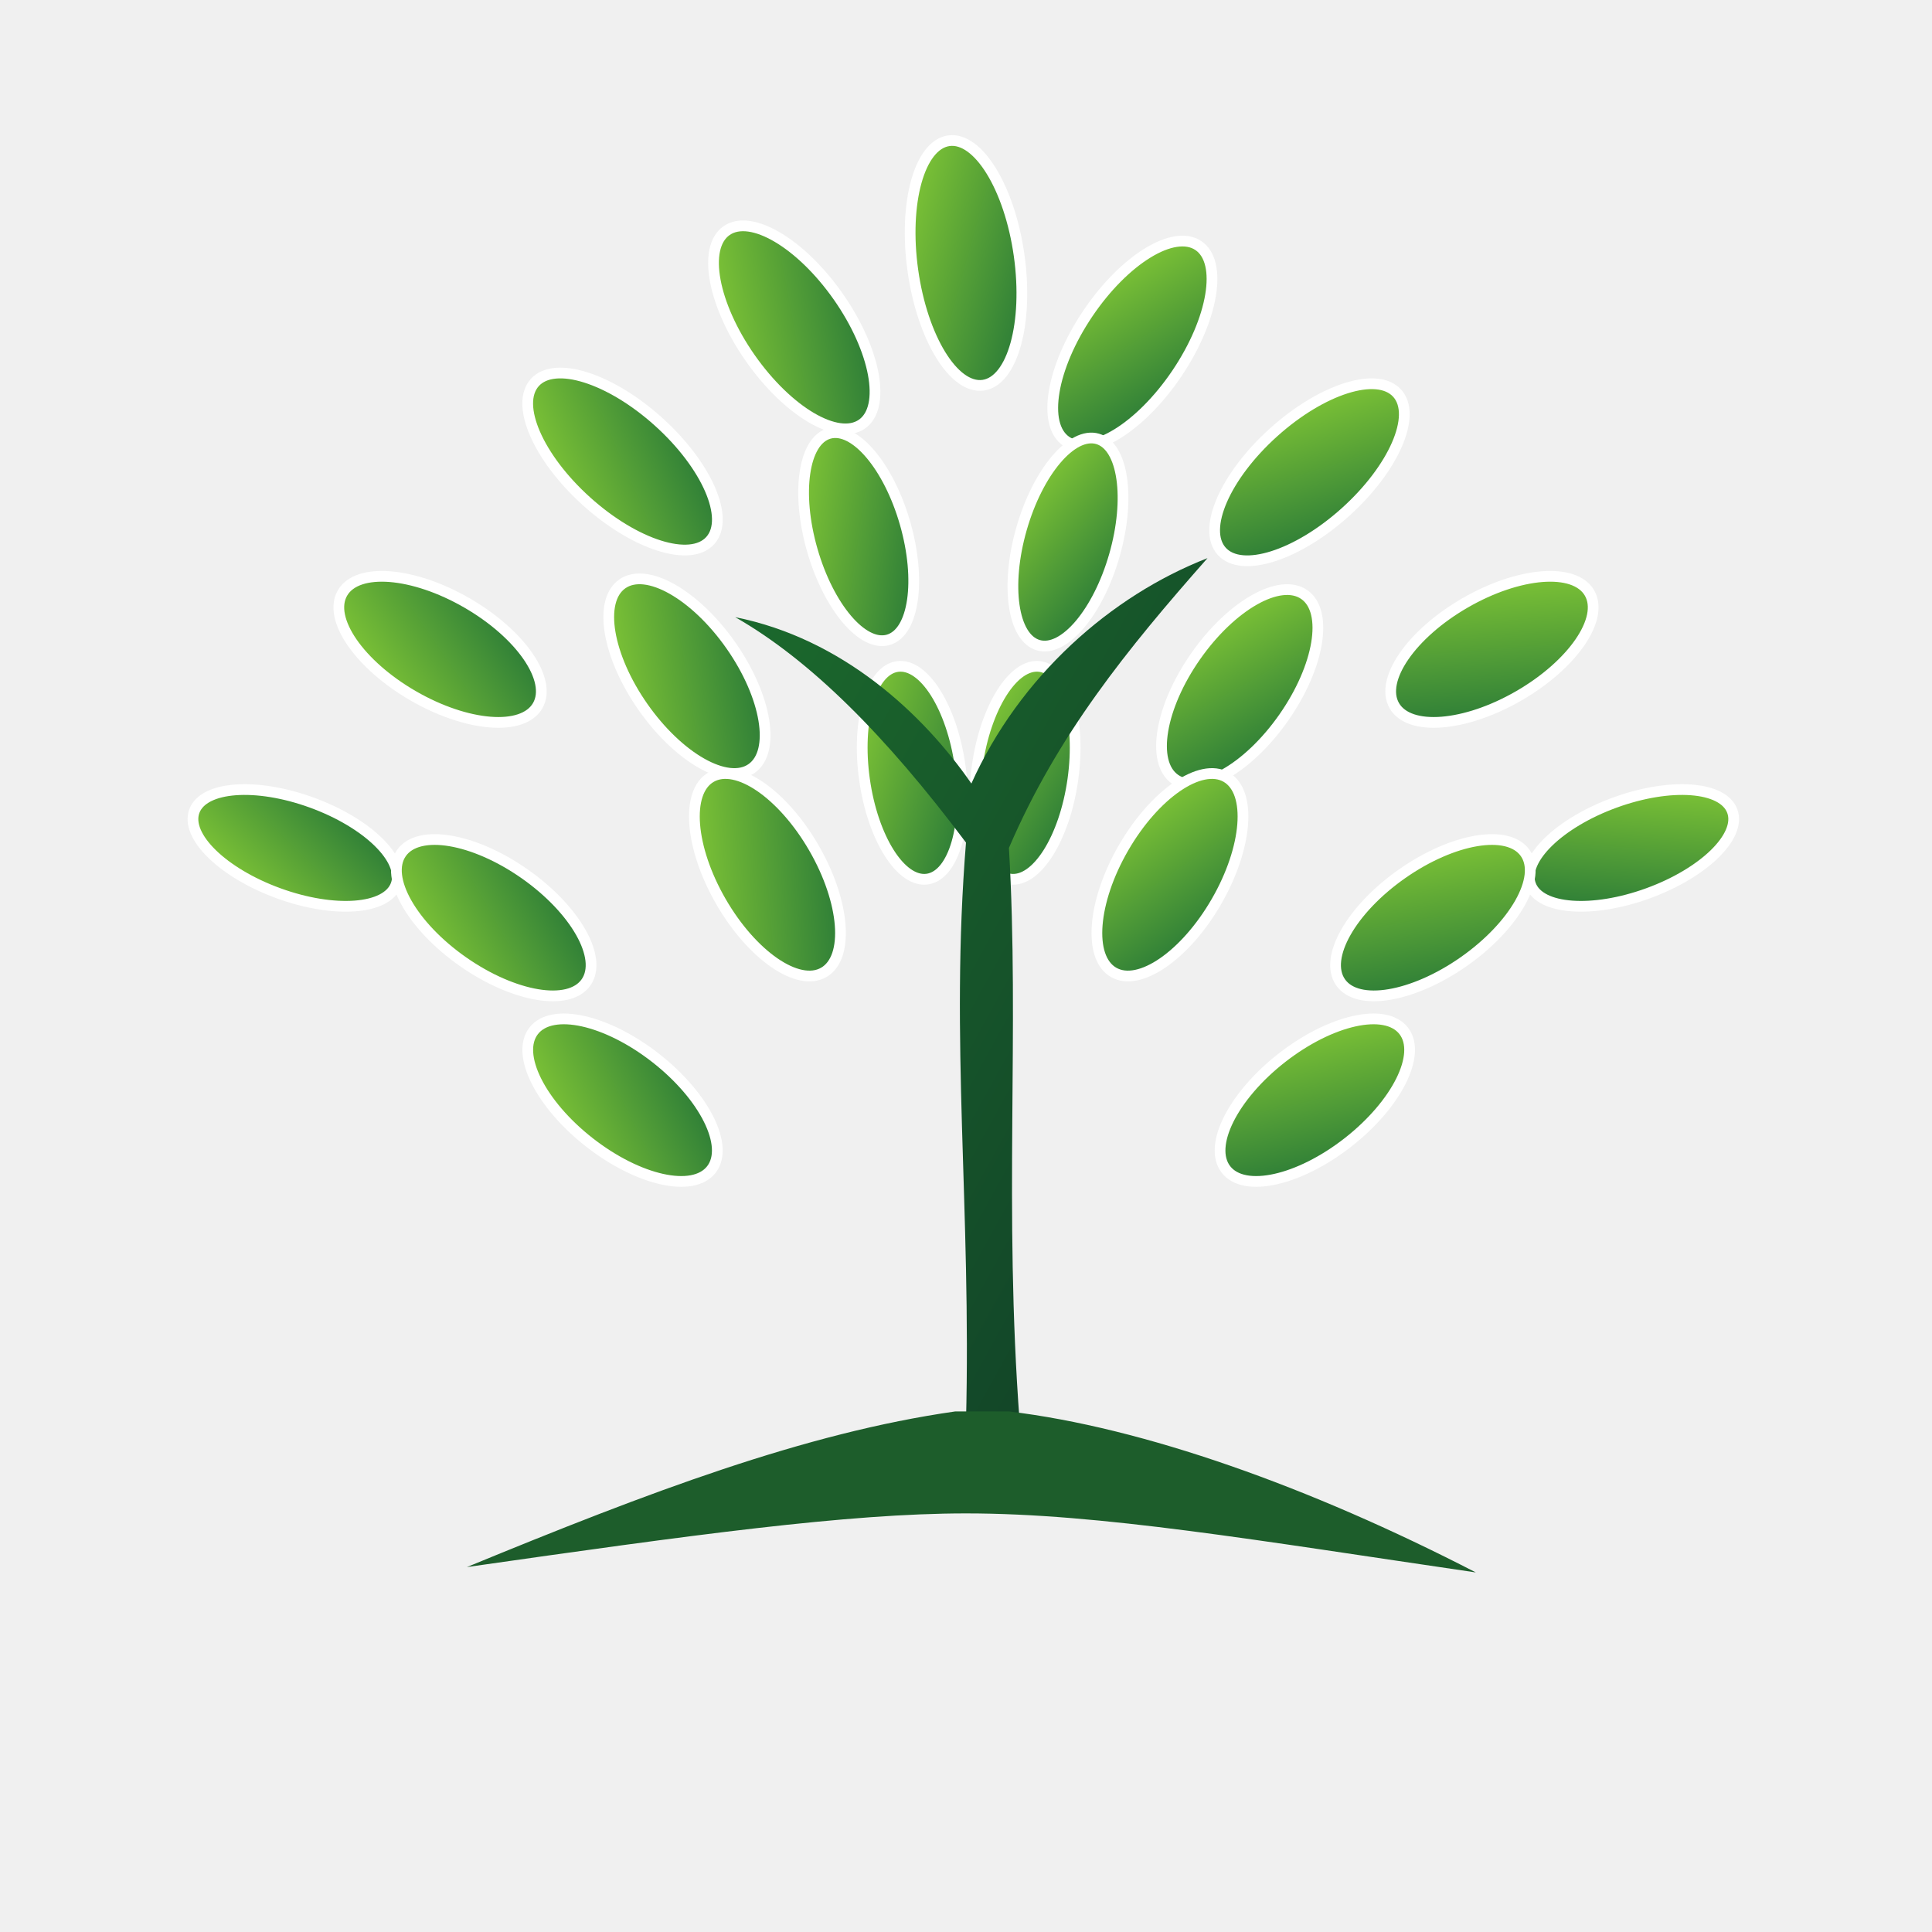
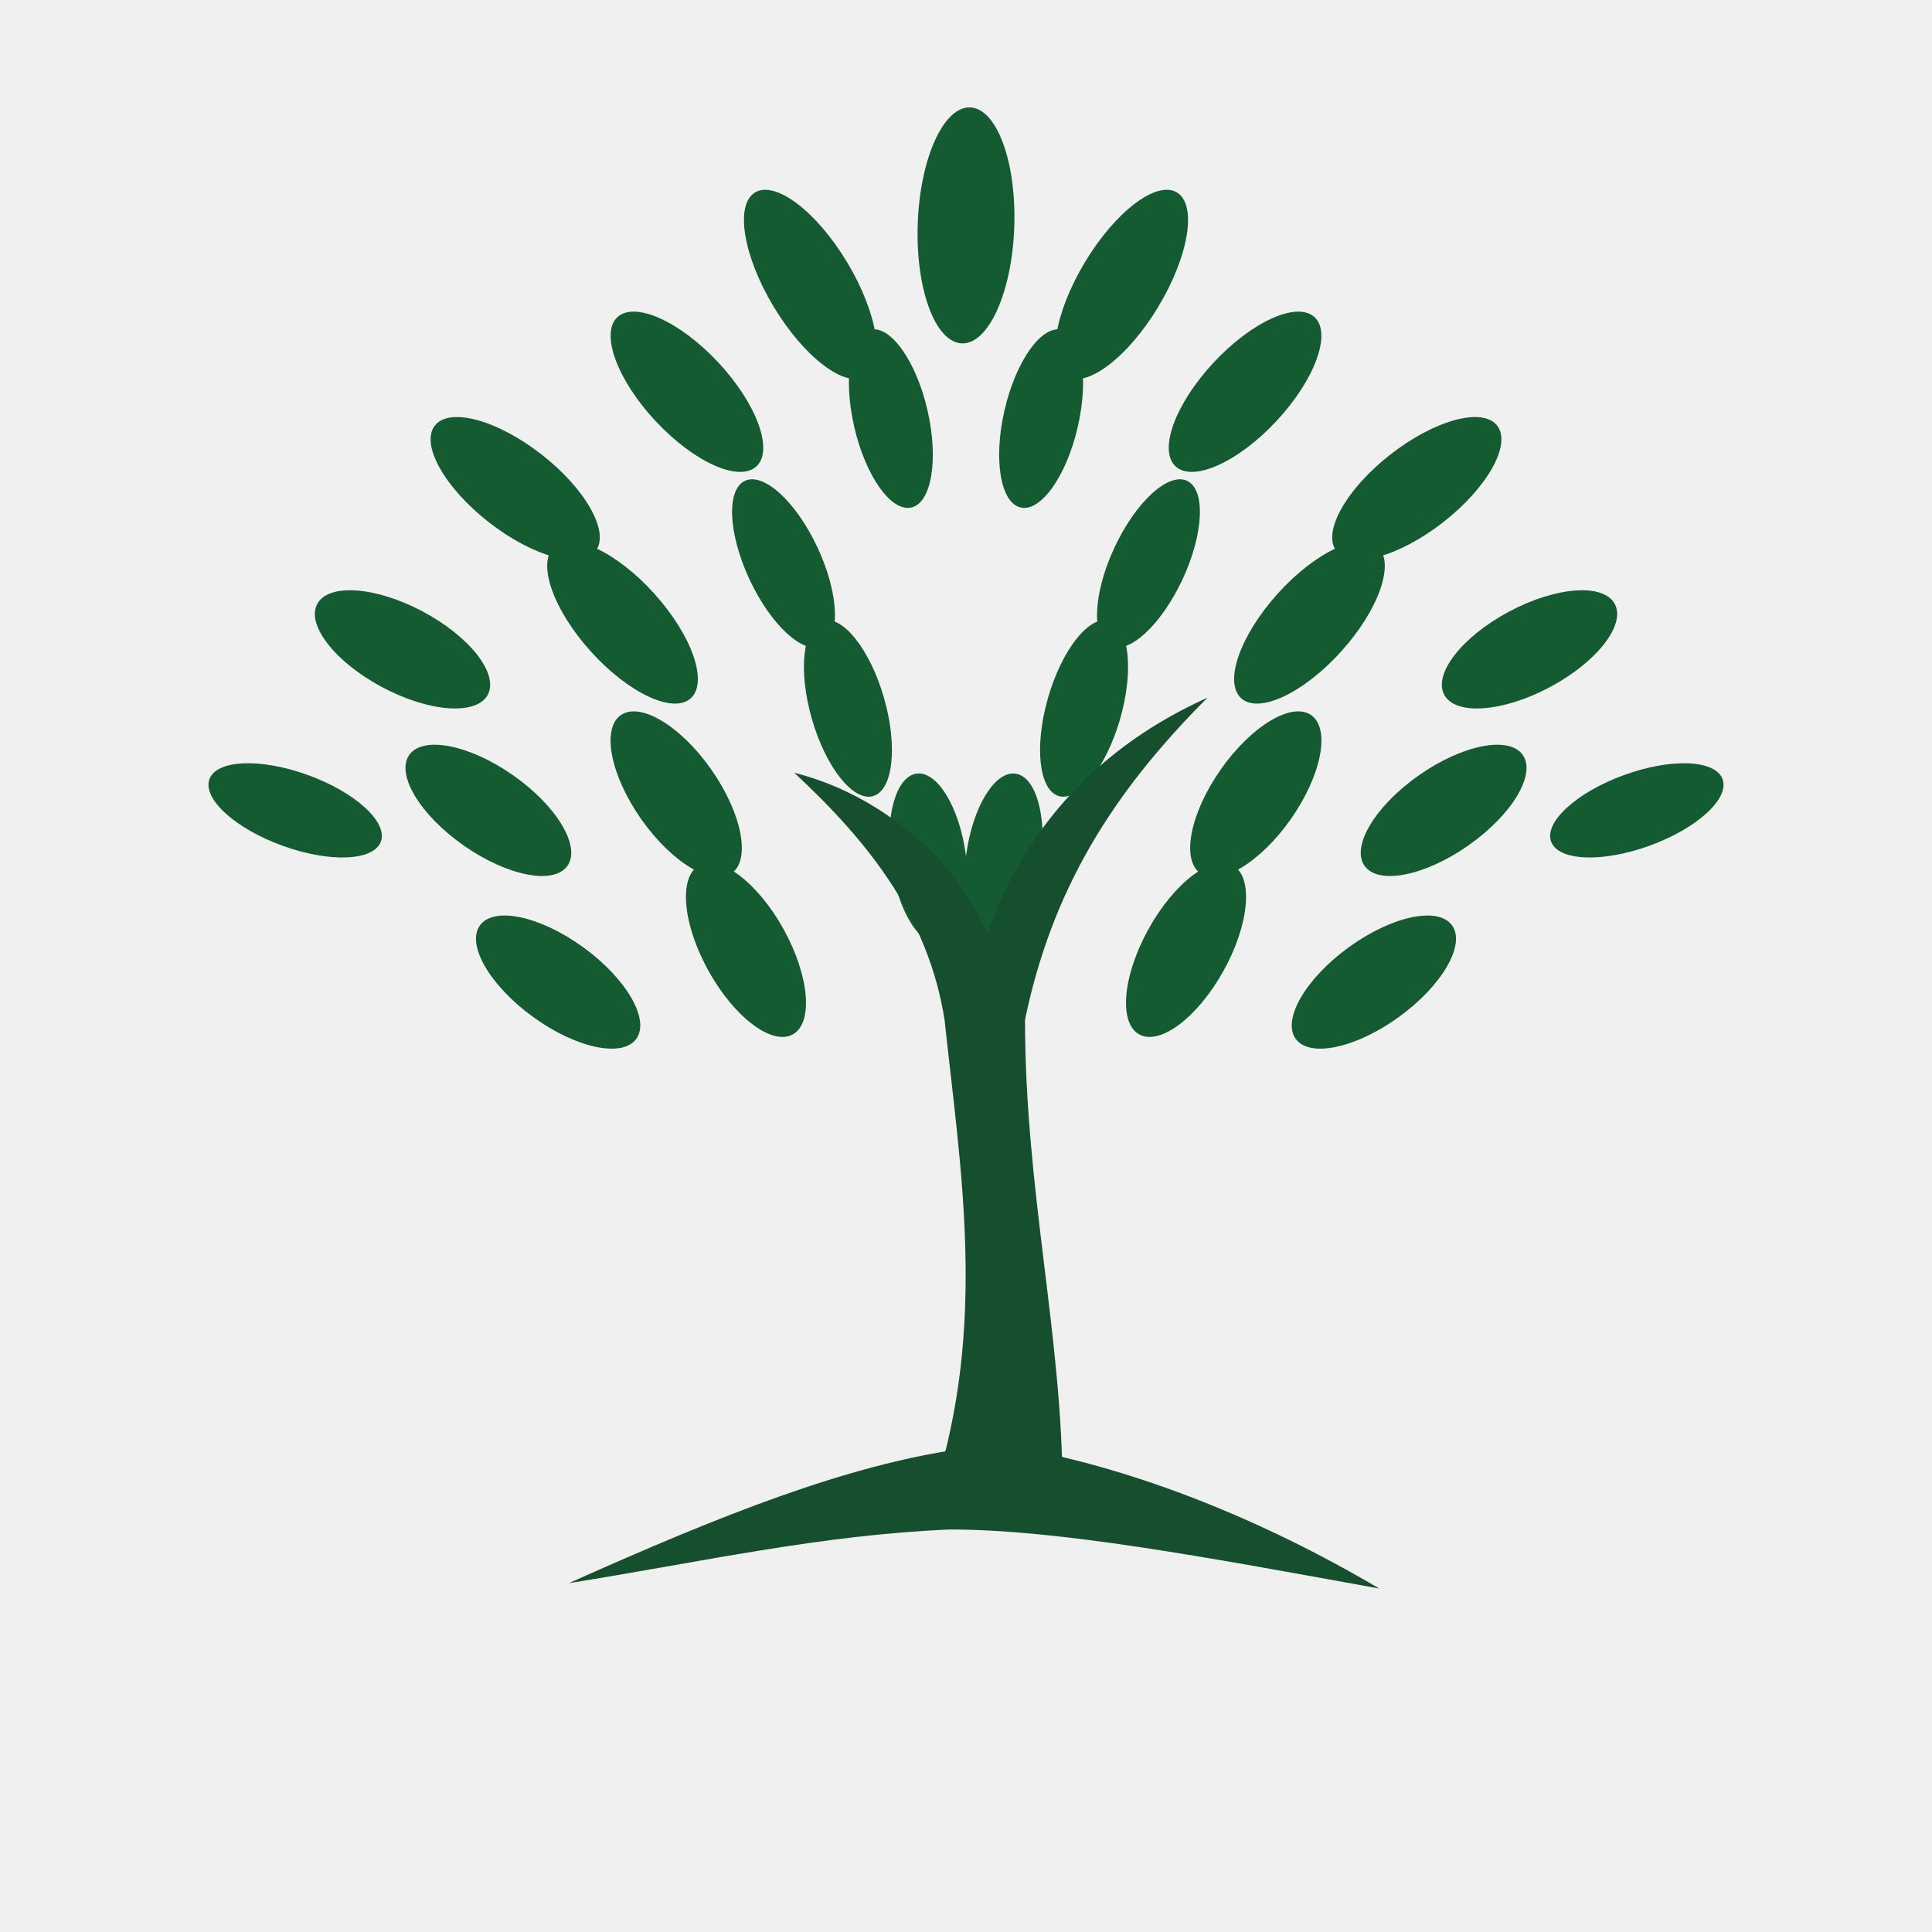
<svg xmlns="http://www.w3.org/2000/svg" viewBox="0 0 360 360" role="img" aria-labelledby="title desc">
-   <defs>
-     <linearGradient id="leaf" x1="0" y1="0" x2="1" y2="1">
-       <stop stop-color="#8bcf35" />
-       <stop offset="1" stop-color="#1f7138" />
-     </linearGradient>
-     <linearGradient id="trunk" x1="0" y1="0" x2="1" y2="1">
-       <stop stop-color="#1c6b2d" />
-       <stop offset="1" stop-color="#103d27" />
-     </linearGradient>
-   </defs>
-   <g fill="url(#leaf)" stroke="#fff" stroke-width="2">
-     <ellipse cx="180" cy="49" rx="10" ry="23" transform="rotate(-8 180 49)" />
-     <ellipse cx="148" cy="61" rx="10" ry="22" transform="rotate(-35 148 61)" />
-     <ellipse cx="211" cy="64" rx="10" ry="22" transform="rotate(34 211 64)" />
-     <ellipse cx="116" cy="86" rx="10" ry="22" transform="rotate(-48 116 86)" />
-     <ellipse cx="244" cy="88" rx="10" ry="22" transform="rotate(48 244 88)" />
-     <ellipse cx="82" cy="121" rx="10" ry="21" transform="rotate(-60 82 121)" />
-     <ellipse cx="278" cy="121" rx="10" ry="21" transform="rotate(60 278 121)" />
-     <ellipse cx="128" cy="126" rx="10" ry="21" transform="rotate(-35 128 126)" />
-     <ellipse cx="231" cy="128" rx="10" ry="21" transform="rotate(35 231 128)" />
-     <ellipse cx="160" cy="100" rx="9" ry="20" transform="rotate(-16 160 100)" />
-     <ellipse cx="199" cy="101" rx="9" ry="20" transform="rotate(16 199 101)" />
-     <ellipse cx="55" cy="158" rx="9" ry="20" transform="rotate(-70 55 158)" />
-     <ellipse cx="304" cy="158" rx="9" ry="20" transform="rotate(70 304 158)" />
-     <ellipse cx="92" cy="171" rx="10" ry="21" transform="rotate(-55 92 171)" />
-     <ellipse cx="267" cy="171" rx="10" ry="21" transform="rotate(55 267 171)" />
-     <ellipse cx="143" cy="163" rx="10" ry="21" transform="rotate(-30 143 163)" />
-     <ellipse cx="218" cy="163" rx="10" ry="21" transform="rotate(30 218 163)" />
-     <ellipse cx="116" cy="205" rx="10" ry="21" transform="rotate(-52 116 205)" />
-     <ellipse cx="245" cy="205" rx="10" ry="21" transform="rotate(52 245 205)" />
-     <ellipse cx="170" cy="144" rx="9" ry="20" transform="rotate(-8 170 144)" />
-     <ellipse cx="191" cy="144" rx="9" ry="20" transform="rotate(8 191 144)" />
+   <g fill="#155b32">
+     <ellipse cx="180" cy="42" rx="9" ry="22" transform="rotate(2 180 42)" />
+     <ellipse cx="151" cy="53" rx="8" ry="20" transform="rotate(-31 151 53)" />
+     <ellipse cx="209" cy="53" rx="8" ry="20" transform="rotate(31 209 53)" />
+     <ellipse cx="128" cy="73" rx="8" ry="19" transform="rotate(-43 128 73)" />
+     <ellipse cx="232" cy="73" rx="8" ry="19" transform="rotate(43 232 73)" />
+     <ellipse cx="96" cy="91" rx="8" ry="19" transform="rotate(-52 96 91)" />
+     <ellipse cx="264" cy="91" rx="8" ry="19" transform="rotate(52 264 91)" />
+     <ellipse cx="166" cy="78" rx="7" ry="17" transform="rotate(-13 166 78)" />
+     <ellipse cx="194" cy="78" rx="7" ry="17" transform="rotate(13 194 78)" />
+     <ellipse cx="75" cy="121" rx="8" ry="18" transform="rotate(-62 75 121)" />
+     <ellipse cx="285" cy="121" rx="8" ry="18" transform="rotate(62 285 121)" />
+     <ellipse cx="116" cy="116" rx="8" ry="19" transform="rotate(-42 116 116)" />
+     <ellipse cx="244" cy="116" rx="8" ry="19" transform="rotate(42 244 116)" />
+     <ellipse cx="146" cy="105" rx="7" ry="17" transform="rotate(-25 146 105)" />
+     <ellipse cx="214" cy="105" rx="7" ry="17" transform="rotate(25 214 105)" />
+     <ellipse cx="55" cy="151" rx="7" ry="17" transform="rotate(-70 55 151)" />
+     <ellipse cx="305" cy="151" rx="7" ry="17" transform="rotate(70 305 151)" />
+     <ellipse cx="91" cy="151" rx="8" ry="18" transform="rotate(-55 91 151)" />
+     <ellipse cx="269" cy="151" rx="8" ry="18" transform="rotate(55 269 151)" />
+     <ellipse cx="126" cy="148" rx="8" ry="18" transform="rotate(-35 126 148)" />
+     <ellipse cx="234" cy="148" rx="8" ry="18" transform="rotate(35 234 148)" />
+     <ellipse cx="158" cy="132" rx="7" ry="17" transform="rotate(-16 158 132)" />
+     <ellipse cx="202" cy="132" rx="7" ry="17" transform="rotate(16 202 132)" />
+     <ellipse cx="104" cy="183" rx="8" ry="18" transform="rotate(-54 104 183)" />
+     <ellipse cx="256" cy="183" rx="8" ry="18" transform="rotate(54 256 183)" />
+     <ellipse cx="139" cy="177" rx="8" ry="18" transform="rotate(-29 139 177)" />
+     <ellipse cx="221" cy="177" rx="8" ry="18" transform="rotate(29 221 177)" />
+     <ellipse cx="173" cy="160" rx="7" ry="16" transform="rotate(-8 173 160)" />
+     <ellipse cx="187" cy="160" rx="7" ry="16" transform="rotate(8 187 160)" />
  </g>
-   <path d="M180 265 C181 225 177 194 180 157 C165 137 151 123 137 115 C157 119 172 133 181 146 C190 126 207 111 225 104 C210 121 197 137 188 158 C190 192 187 225 190 265 Z" fill="url(#trunk)" />
-   <path d="M178 263 C150 267 121 278 87 292 C129 286 158 282 180 282 C205 282 234 287 275 293 C244 277 213 266 188 263 Z" fill="#1d5d2b" />
+   <path d="M174 278 C184 247 179 218 176 190 C173 171 162 157 148 144 C164 148 178 160 184 174 C191 154 205 139 225 130 C207 148 196 166 191 190 C191 222 198 249 198 278 C191 272 183 272 174 278Z" fill="#164f2e" />
+   <path d="M179 270 C158 273 135 282 106 295 C131 291 153 286 177 285 C197 285 224 290 257 296 C235 283 212 274 191 270 C188 273 183 273 179 270Z" fill="#164f2e" />
</svg>
